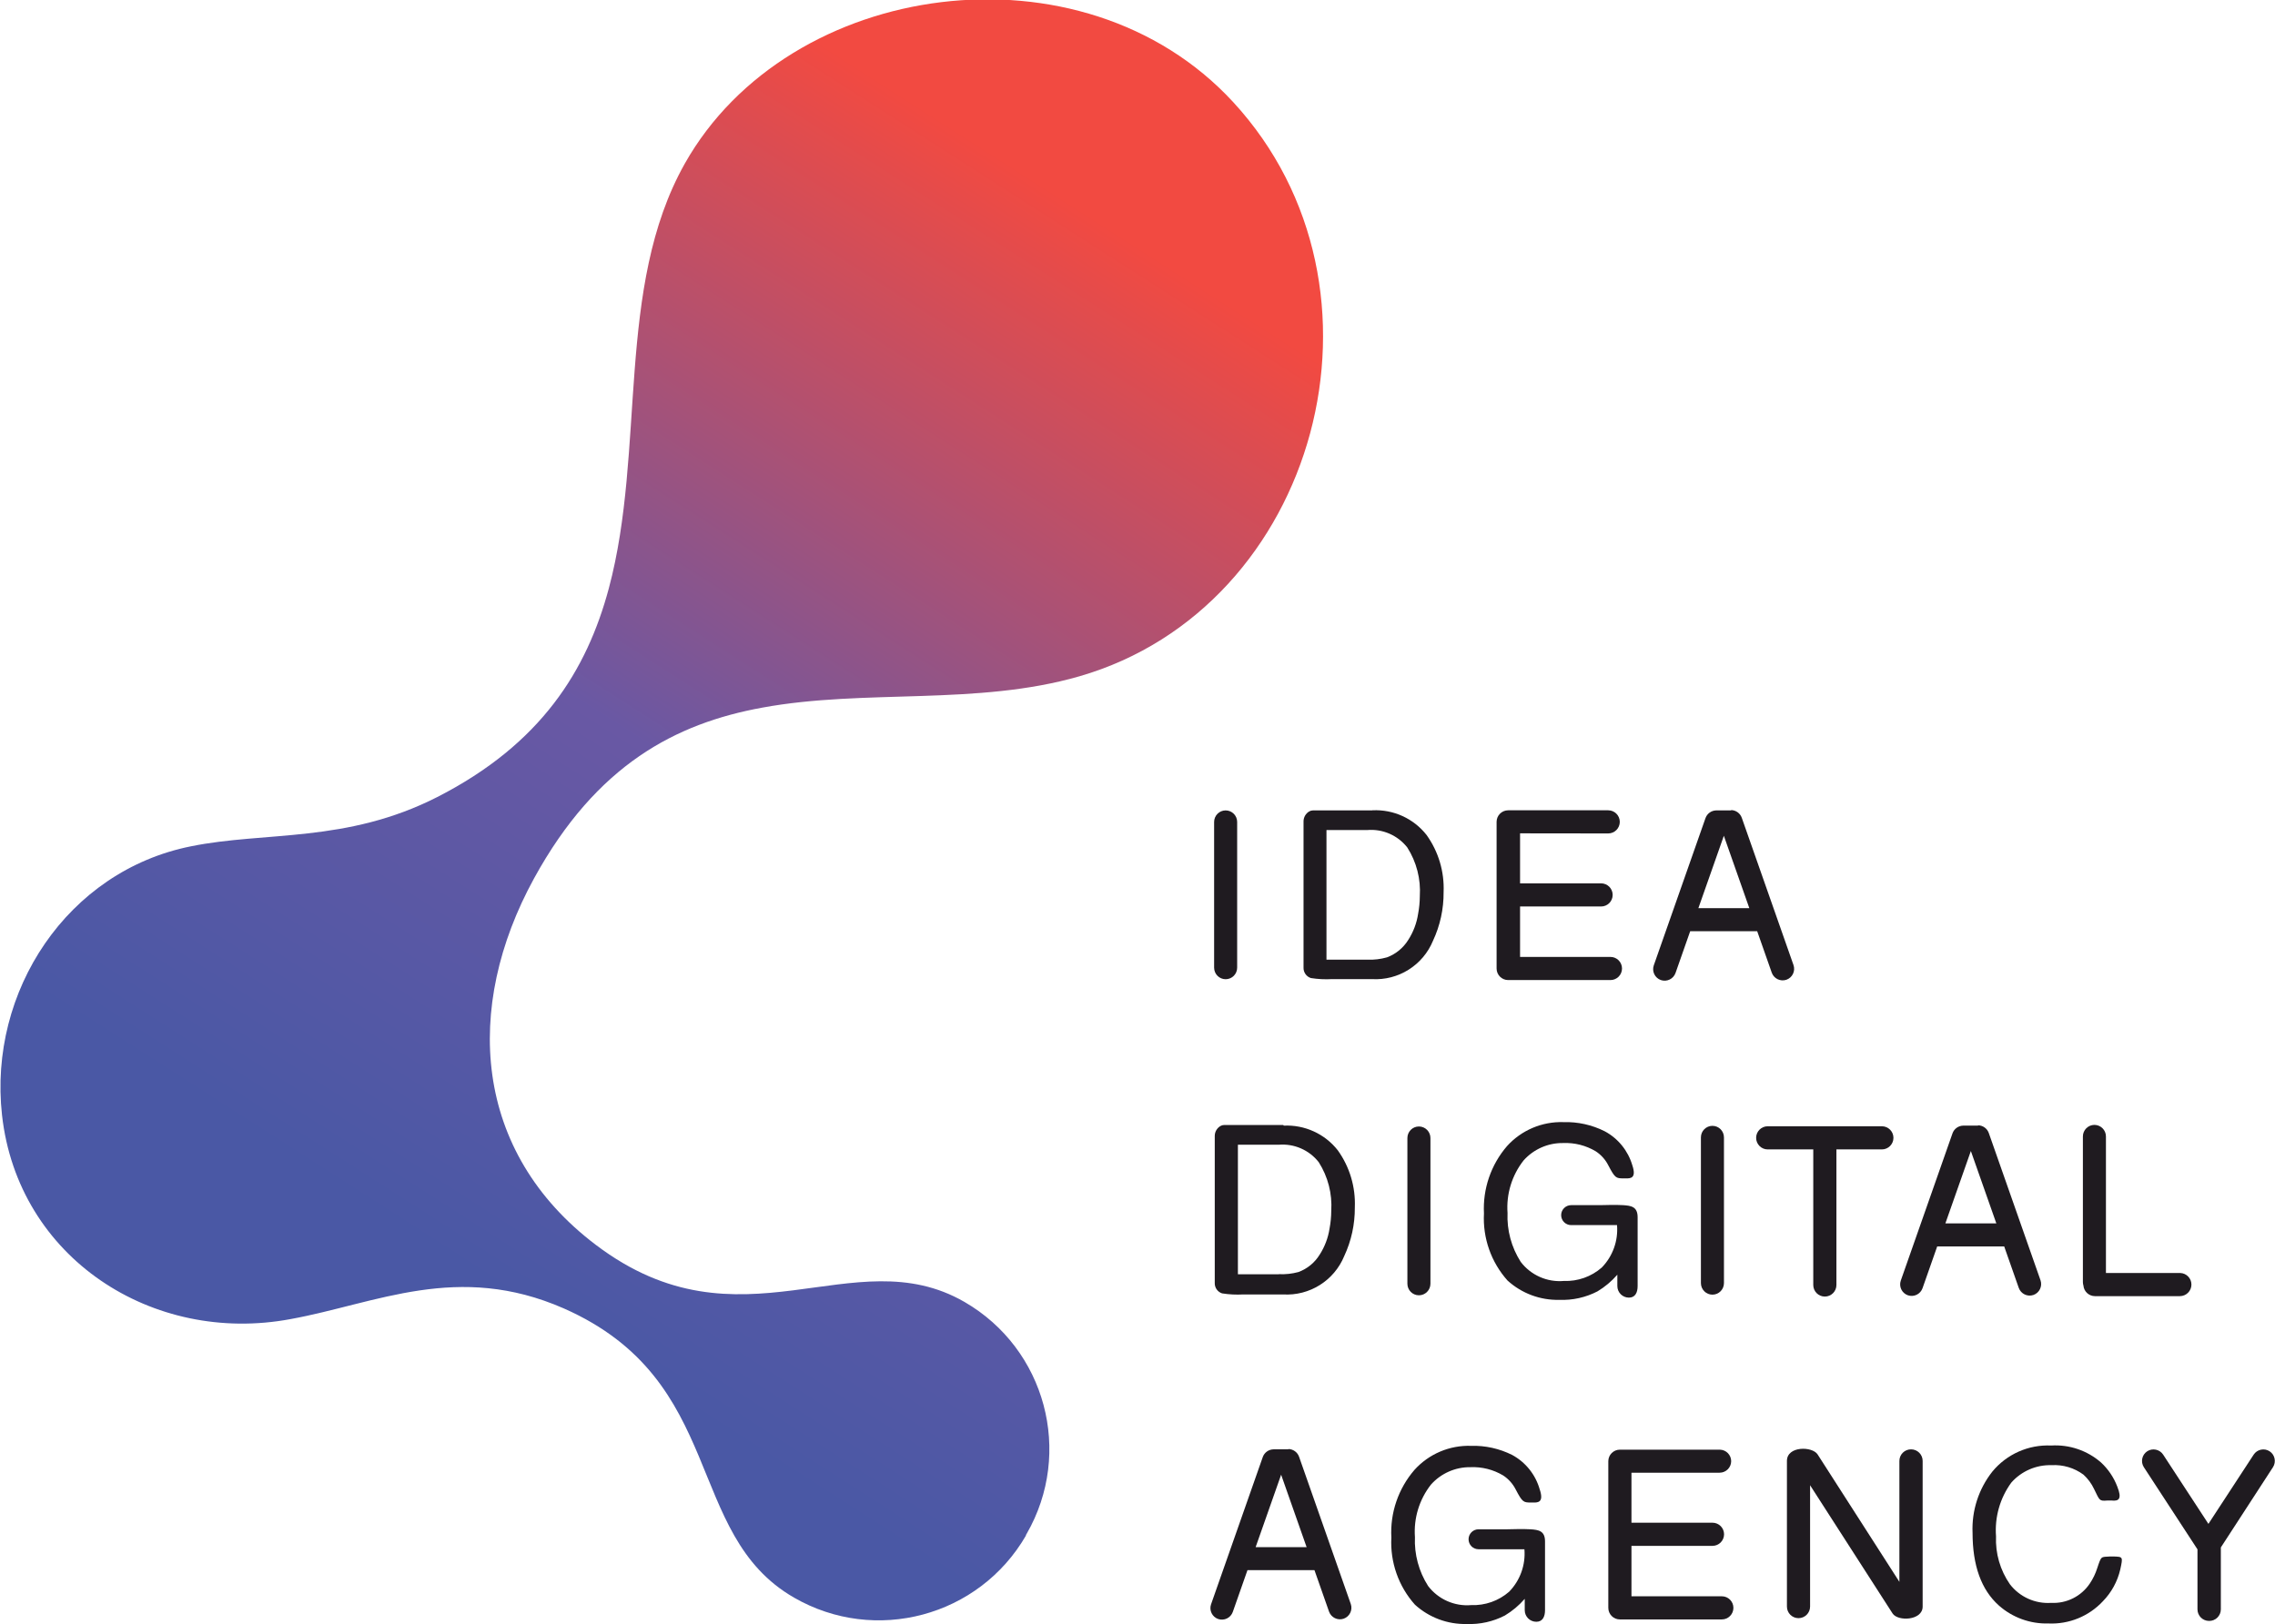
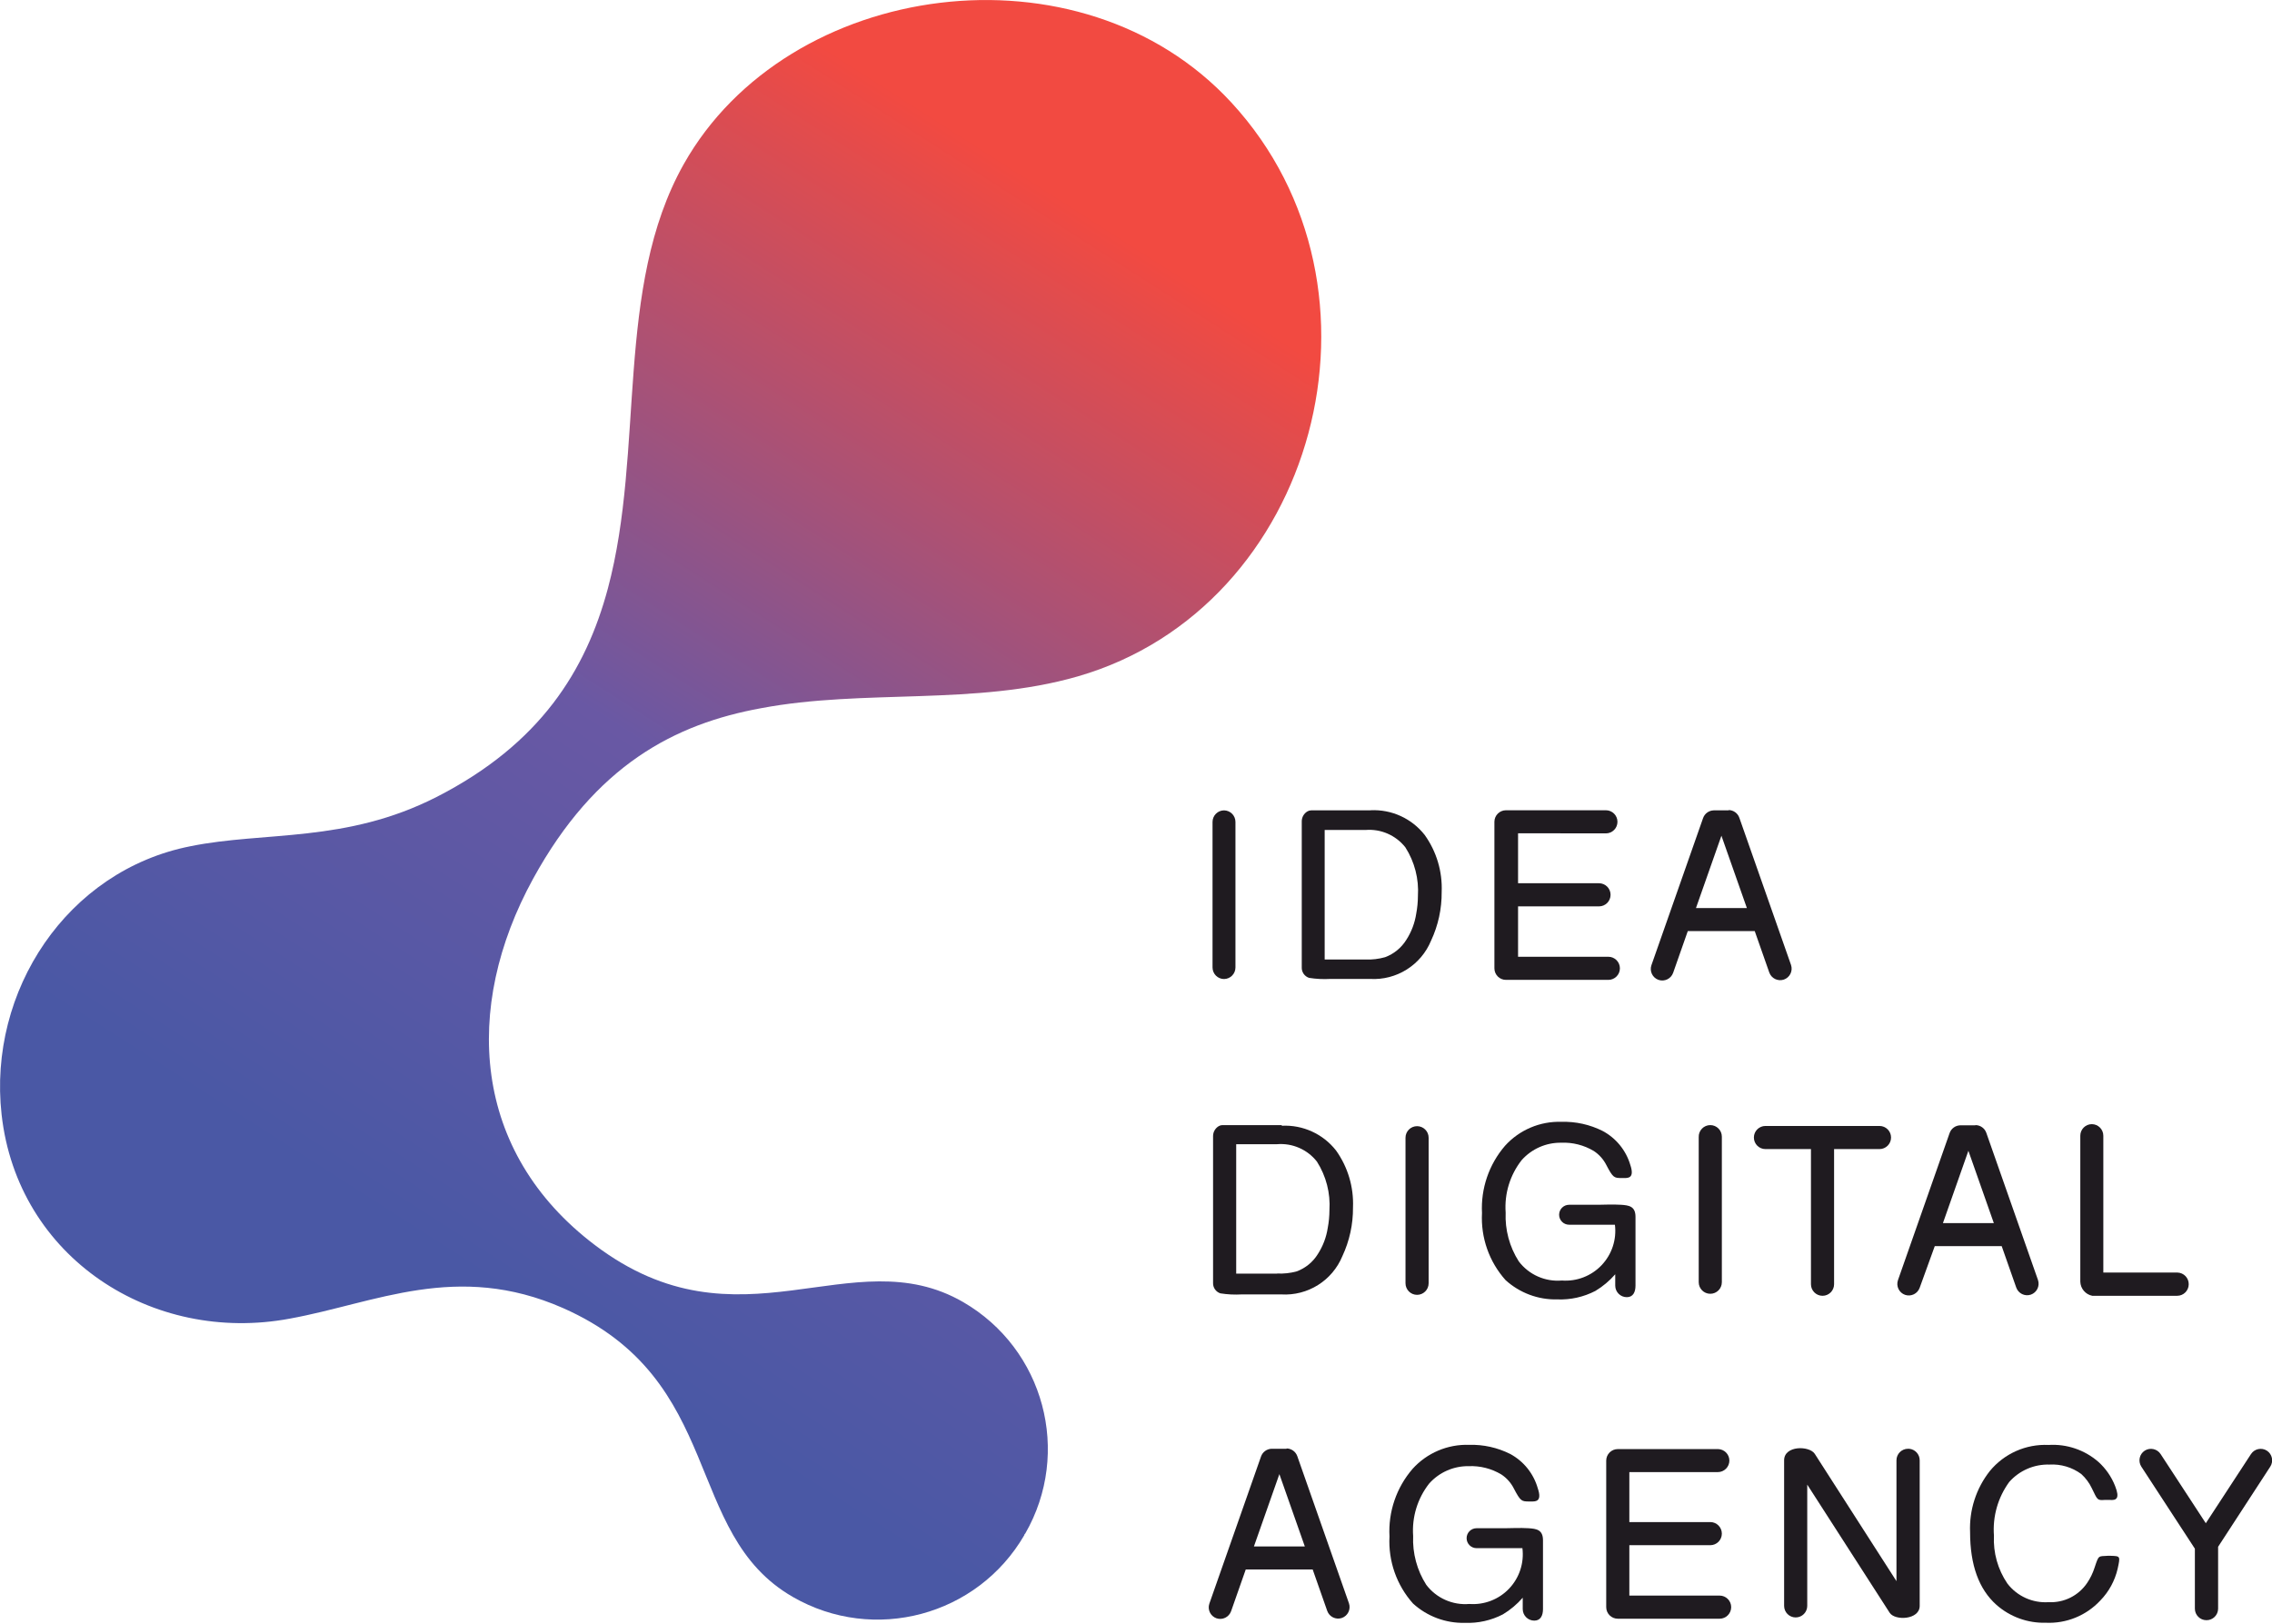
- <svg xmlns="http://www.w3.org/2000/svg" viewBox="0 0 214.23 152.91">
+ <svg xmlns="http://www.w3.org/2000/svg" viewBox="0 0 214.17 153.03">
  <defs>
-     <style>.a,.b{fill-rule:evenodd;}.a{fill:url(#a);}.b,.c{fill:#1f1b20;}</style>
-     <linearGradient id="a" x1="-259.8" y1="342.89" x2="-197.58" y2="245.78" gradientUnits="userSpaceOnUse">
+     <style>.a{fill:url(#a);}.b{fill:#1f1b20;}</style>
+     <linearGradient id="a" x1="-259.78" y1="-188.9" x2="-197.56" y2="-91.79" gradientTransform="matrix(1, 0, 0, -1, 307.02, -67.18)" gradientUnits="userSpaceOnUse">
      <stop offset="0" stop-color="#4a58a5" />
      <stop offset="0.44" stop-color="#6958a4" />
      <stop offset="1" stop-color="#f24a41" />
    </linearGradient>
  </defs>
-   <path class="a" d="M-210.41,365.75h0l0,.06a16,16,0,0,1-21.83,5.85c-10.44-6-6.26-20.43-21.68-27.24-10-4.39-17.66-.47-25.73,1-13,2.44-25.68-5.76-27.18-19.21-1.3-11.67,6.16-23,17.8-25.32,7-1.42,14.63-.28,23.19-4.64,9.79-5,14.08-11.94,16.15-19.65,3.5-13.08.6-28.35,7.15-40,9.81-17.43,37.44-21.22,51.64-5.81,16.17,17.54,8,47.6-14.48,54.09-9.65,2.79-20.18,1.17-29.86,2.95-8.1,1.48-15.6,5.33-21.5,16.1-6.63,12.11-5.77,25.73,5.84,34.51,13.64,10.32,24.2-.7,34.71,5.37a16,16,0,0,1,5.85,21.83Z" transform="translate(307.02 -221.18)" />
-   <path class="b" d="M-177.83,297.51H-181l-2.39,0a.69.69,0,0,0-.35.1,1.09,1.09,0,0,0-.53.93v13.76a1,1,0,0,0,.69,1,9.37,9.37,0,0,0,2,.1h3.74a5.85,5.85,0,0,0,5.76-3.61,10.62,10.62,0,0,0,1-4.59,8.62,8.62,0,0,0-1.6-5.37,6.1,6.1,0,0,0-5.1-2.33Zm-.42,14.06h-3.86V299.36h3.84A4.33,4.33,0,0,1-174.5,301a7.64,7.64,0,0,1,1.18,4.59,9.11,9.11,0,0,1-.16,1.66,6.28,6.28,0,0,1-.93,2.46,4,4,0,0,1-2,1.64A5.92,5.92,0,0,1-178.25,311.57Z" transform="translate(307.02 -221.18)" />
-   <path class="b" d="M-155.91,327.73a8.13,8.13,0,0,0-3.88-.86,6.87,6.87,0,0,0-5.32,2.26,9,9,0,0,0-2.17,6.34,8.78,8.78,0,0,0,2.22,6.32,7,7,0,0,0,4.88,1.82,7.18,7.18,0,0,0,3.59-.8,7.76,7.76,0,0,0,1.87-1.57v1.07a1.09,1.09,0,0,0,1.09,1.09h0c.6,0,.82-.49.82-1.09v-6.48c0-1-.61-1.09-1.37-1.14s-1.75,0-2.18,0h-2.71a.94.94,0,0,0-.94.94h0a.94.94,0,0,0,.94.94h4.32a5.13,5.13,0,0,1-1.44,4,5.13,5.13,0,0,1-3.57,1.26,4.61,4.61,0,0,1-4.06-1.8,7.93,7.93,0,0,1-1.24-4.61,7.17,7.17,0,0,1,1.51-4.94,4.89,4.89,0,0,1,3.72-1.64,5.53,5.53,0,0,1,3.08.78,3.43,3.43,0,0,1,1.18,1.32c.63,1.21.74,1.22,1.4,1.23h.28c.39,0,1,0,.58-1.24A5.34,5.34,0,0,0-155.91,327.73Z" transform="translate(307.02 -221.18)" />
-   <path class="b" d="M-109.17,358.93a6.53,6.53,0,0,0-4.7-1.6,6.76,6.76,0,0,0-5.54,2.46,8.7,8.7,0,0,0-1.86,5.76c0,3.08.82,5.37,2.48,6.85a6.75,6.75,0,0,0,4.66,1.69A6.6,6.6,0,0,0-109,372a6.33,6.33,0,0,0,1.64-3c.26-1.2.26-1.19-.65-1.22h-.29c-.9.06-.83-.09-1.23,1.1a5.61,5.61,0,0,1-.7,1.45,4.12,4.12,0,0,1-3.64,1.82,4.52,4.52,0,0,1-3.88-1.75,7.35,7.35,0,0,1-1.31-4.52,7.6,7.6,0,0,1,1.44-5.06,4.87,4.87,0,0,1,3.79-1.64,4.61,4.61,0,0,1,3,.89,4.3,4.3,0,0,1,1,1.35c.54,1.1.48,1.15,1.25,1.09h.41c.66.07,1-.13.53-1.31A6,6,0,0,0-109.17,358.93Z" transform="translate(307.02 -221.18)" />
-   <rect class="c" x="114.33" y="76.33" width="2.17" height="15.9" rx="1.09" ry="1.09" />
-   <path class="b" d="M-163.88,299.67v4.71h7.63a1.09,1.09,0,0,1,1.09,1.09h0a1.09,1.09,0,0,1-1.09,1.09h-7.63v4.75h8.51a1.09,1.09,0,0,1,1.09,1.09h0a1.09,1.09,0,0,1-1.09,1.09H-165a1.09,1.09,0,0,1-1.09-1.09h0V298.58h0A1.09,1.09,0,0,1-165,297.5h9.42a1.09,1.09,0,0,1,1.09,1.09h0a1.09,1.09,0,0,1-1.09,1.09Z" transform="translate(307.02 -221.18)" />
-   <path class="b" d="M-144,297.48a1.09,1.09,0,0,1,1,.73l4.87,13.87a1.09,1.09,0,0,1-.67,1.38h0a1.09,1.09,0,0,1-1.38-.67l-1.37-3.9h-6.06l-.25,0-1.38,3.93a1.09,1.09,0,0,1-1.38.67h0a1.09,1.09,0,0,1-.67-1.38l4.87-13.87a1.09,1.09,0,0,1,1-.73c.33,0,1,0,1.41,0Zm1.71,9.24-2.4-6.82-2.4,6.82Z" transform="translate(307.02 -221.18)" />
-   <path class="b" d="M-186.17,327.14h-3.19l-2.39,0a.69.69,0,0,0-.35.1,1.09,1.09,0,0,0-.53.93V342a1,1,0,0,0,.69,1,9.37,9.37,0,0,0,2,.1h3.74a5.85,5.85,0,0,0,5.76-3.61,10.63,10.63,0,0,0,1-4.59,8.62,8.62,0,0,0-1.6-5.37,6.1,6.1,0,0,0-5.1-2.33Zm-.42,14.06h-3.86V329h3.84a4.33,4.33,0,0,1,3.77,1.64,7.64,7.64,0,0,1,1.18,4.59,9.08,9.08,0,0,1-.16,1.66,6.28,6.28,0,0,1-.93,2.46,3.94,3.94,0,0,1-2,1.64A5.92,5.92,0,0,1-186.59,341.19Z" transform="translate(307.02 -221.18)" />
-   <rect class="c" x="132.53" y="106.1" width="2.17" height="15.9" rx="1.09" ry="1.09" />
-   <rect class="c" x="160.17" y="106.04" width="2.17" height="15.9" rx="1.09" ry="1.09" />
-   <path class="b" d="M-120.74,327.17a1.09,1.09,0,0,1,1,.73l4.87,13.87a1.09,1.09,0,0,1-.67,1.38h0a1.09,1.09,0,0,1-1.38-.67l-1.37-3.9h-6.06l-.25,0-1.38,3.93a1.09,1.09,0,0,1-1.38.67h0a1.09,1.09,0,0,1-.67-1.38l4.87-13.87a1.09,1.09,0,0,1,1-.73c.33,0,1,0,1.4,0Zm1.71,9.24-2.4-6.82-2.4,6.82Z" transform="translate(307.02 -221.18)" />
-   <path class="b" d="M-185.69,357.66a1.09,1.09,0,0,1,1,.73l4.87,13.87a1.09,1.09,0,0,1-.67,1.38h0a1.09,1.09,0,0,1-1.38-.67l-1.37-3.9h-6.06l-.25,0-1.38,3.93a1.09,1.09,0,0,1-1.38.67h0a1.09,1.09,0,0,1-.67-1.38l4.87-13.87a1.09,1.09,0,0,1,1-.73c.33,0,1,0,1.4,0Zm1.71,9.24-2.4-6.82-2.4,6.82Z" transform="translate(307.02 -221.18)" />
-   <path class="b" d="M-153.39,359.89v4.71h7.63a1.09,1.09,0,0,1,1.09,1.09h0a1.09,1.09,0,0,1-1.09,1.09h-7.63v4.75h8.51a1.09,1.09,0,0,1,1.09,1.09h0a1.09,1.09,0,0,1-1.09,1.09h-9.6a1.09,1.09,0,0,1-1.09-1.09h0V358.8h0a1.09,1.09,0,0,1,1.09-1.08h9.42A1.09,1.09,0,0,1-144,358.8h0a1.09,1.09,0,0,1-1.09,1.09Z" transform="translate(307.02 -221.18)" />
-   <path class="b" d="M-134.09,329.44v12.77a1.09,1.09,0,0,1-1.09,1.09h0a1.09,1.09,0,0,1-1.09-1.09V329.44h-4.29a1.09,1.09,0,0,1-1.09-1.09h0a1.09,1.09,0,0,1,1.09-1.09h10.75a1.09,1.09,0,0,1,1.09,1.09h0a1.09,1.09,0,0,1-1.09,1.09Z" transform="translate(307.02 -221.18)" />
-   <path class="b" d="M-100.66,342.17h0a1.09,1.09,0,0,1-1.09,1.09h-8a1.09,1.09,0,0,1-1.08-1,1.08,1.08,0,0,1-.05-.33V328.22a1.09,1.09,0,0,1,1.09-1.09h0a1.09,1.09,0,0,1,1.08,1.09v12.86h7A1.09,1.09,0,0,1-100.66,342.17Z" transform="translate(307.02 -221.18)" />
-   <path class="b" d="M-164.62,358.22a8.12,8.12,0,0,0-3.88-.86,6.87,6.87,0,0,0-5.32,2.26A9,9,0,0,0-176,366a8.78,8.78,0,0,0,2.22,6.32,7,7,0,0,0,4.88,1.82,7.18,7.18,0,0,0,3.59-.8,7.77,7.77,0,0,0,1.87-1.57v1.07a1.09,1.09,0,0,0,1.09,1.09h0c.6,0,.82-.49.82-1.09v-6.48c0-1-.61-1.09-1.37-1.14s-1.75,0-2.18,0h-2.71a.94.94,0,0,0-.94.94h0a.94.94,0,0,0,.94.94h4.32a5.13,5.13,0,0,1-1.44,4,5.13,5.13,0,0,1-3.57,1.26,4.61,4.61,0,0,1-4.06-1.8,7.93,7.93,0,0,1-1.24-4.61,7.17,7.17,0,0,1,1.51-4.94,4.89,4.89,0,0,1,3.72-1.64,5.53,5.53,0,0,1,3.08.78,3.43,3.43,0,0,1,1.18,1.32c.63,1.21.74,1.22,1.4,1.23h.28c.39,0,1,0,.58-1.24A5.34,5.34,0,0,0-164.62,358.22Z" transform="translate(307.02 -221.18)" />
-   <path class="b" d="M-127.06,357.69h0a1.09,1.09,0,0,1,1.09,1.09V372.5c0,1.32-2.33,1.42-2.83.65l-7.77-12.08V372.5a1.09,1.09,0,0,1-1.09,1.09h0a1.09,1.09,0,0,1-1.09-1.09V358.78c0-1.42,2.39-1.39,2.89-.61l7.7,12V358.78A1.09,1.09,0,0,1-127.06,357.69Z" transform="translate(307.02 -221.18)" />
-   <path class="b" d="M-97.89,366.93v5.84A1.09,1.09,0,0,1-99,373.85h0a1.09,1.09,0,0,1-1.09-1.09v-5.65l-5.05-7.74a1.09,1.09,0,0,1,.32-1.5h0a1.09,1.09,0,0,1,1.5.32l4.26,6.52,4.26-6.52a1.09,1.09,0,0,1,1.5-.32h0a1.09,1.09,0,0,1,.32,1.5Z" transform="translate(307.02 -221.18)" />
+   <path class="a" d="M96.61,144.57h0v.06a16,16,0,0,1-21.83,5.85c-10.44-6-6.26-20.43-21.68-27.24-10-4.39-17.66-.47-25.73,1C14.37,126.68,1.69,118.48.19,105-1.11,93.36,6.35,82,18,79.71c7-1.42,14.63-.28,23.19-4.64,9.79-5,14.08-11.94,16.15-19.65,3.5-13.08.6-28.35,7.15-40C74.29-2,101.92-5.8,116.12,9.61c16.17,17.54,8,47.6-14.48,54.09-9.65,2.79-20.18,1.17-29.86,3-8.1,1.48-15.6,5.33-21.5,16.1-6.63,12.11-5.77,25.73,5.84,34.51,13.64,10.32,24.2-.7,34.71,5.37a16,16,0,0,1,5.85,21.83Z" transform="translate(-0.04 0.06)" />
+   <path class="b" d="M129.19,76.33h-5.56a.69.69,0,0,0-.35.1,1.09,1.09,0,0,0-.53.93V91.12a1,1,0,0,0,.69,1,9.37,9.37,0,0,0,2,.1h3.74a5.85,5.85,0,0,0,5.76-3.61,10.62,10.62,0,0,0,1-4.59,8.62,8.62,0,0,0-1.6-5.37,6.1,6.1,0,0,0-5.1-2.33Zm-.42,14.06h-3.86V78.18h3.84a4.33,4.33,0,0,1,3.77,1.64,7.64,7.64,0,0,1,1.18,4.59,9.11,9.11,0,0,1-.16,1.66,6.28,6.28,0,0,1-.93,2.46,4,4,0,0,1-2,1.64A5.92,5.92,0,0,1,128.77,90.39Z" transform="translate(-0.04 0.06)" />
+   <path class="b" d="M151.11,106.55a8.13,8.13,0,0,0-3.88-.86,6.87,6.87,0,0,0-5.32,2.26,9,9,0,0,0-2.17,6.34,8.78,8.78,0,0,0,2.22,6.32,7,7,0,0,0,4.88,1.82,7.18,7.18,0,0,0,3.59-.8,7.76,7.76,0,0,0,1.87-1.57v1.07a1.09,1.09,0,0,0,1.09,1.09h0c.6,0,.82-.49.82-1.09v-6.48c0-1-.61-1.09-1.37-1.14s-1.75,0-2.18,0h-2.71a.94.94,0,0,0-.94.94h0a.94.94,0,0,0,.94.94h4.32a4.69,4.69,0,0,1-5,5.26,4.61,4.61,0,0,1-4.06-1.8,7.93,7.93,0,0,1-1.24-4.61,7.17,7.17,0,0,1,1.51-4.94,4.89,4.89,0,0,1,3.72-1.64,5.53,5.53,0,0,1,3.08.78,3.43,3.43,0,0,1,1.18,1.32c.63,1.21.74,1.22,1.4,1.23h.28c.39,0,1,0,.58-1.24A5.34,5.34,0,0,0,151.11,106.55Z" transform="translate(-0.04 0.06)" />
+   <path class="b" d="M197.85,137.75a6.53,6.53,0,0,0-4.7-1.6,6.76,6.76,0,0,0-5.54,2.46,8.7,8.7,0,0,0-1.86,5.76c0,3.08.82,5.37,2.48,6.85a6.75,6.75,0,0,0,4.66,1.69,6.6,6.6,0,0,0,5.13-2.09,6.33,6.33,0,0,0,1.64-3c.26-1.2.26-1.19-.65-1.22h-.29c-.9.06-.83-.09-1.23,1.1a5.61,5.61,0,0,1-.7,1.45,4.12,4.12,0,0,1-3.64,1.82,4.52,4.52,0,0,1-3.88-1.75A7.35,7.35,0,0,1,188,144.7a7.6,7.6,0,0,1,1.44-5.06,4.87,4.87,0,0,1,3.79-1.64,4.61,4.61,0,0,1,3,.89,4.3,4.3,0,0,1,1,1.35c.54,1.1.48,1.15,1.25,1.09h.41c.66.07,1-.13.53-1.31A6,6,0,0,0,197.85,137.75Z" transform="translate(-0.04 0.06)" />
+   <path class="b" d="M115.42,76.33h0a1.09,1.09,0,0,1,1.08,1.09V91.14a1.09,1.09,0,0,1-1.08,1.09h0a1.09,1.09,0,0,1-1.08-1.09V77.42A1.09,1.09,0,0,1,115.42,76.33Z" transform="translate(-0.04 0.06)" />
+   <path class="b" d="M143.14,78.49V83.2h7.63a1.09,1.09,0,0,1,1.09,1.09h0a1.09,1.09,0,0,1-1.09,1.09h-7.63v4.75h8.51a1.09,1.09,0,0,1,1.09,1.09h0a1.09,1.09,0,0,1-1.09,1.09H142a1.09,1.09,0,0,1-1.09-1.09h0V77.4h0A1.09,1.09,0,0,1,142,76.32h9.42a1.09,1.09,0,0,1,1.09,1.09h0a1.09,1.09,0,0,1-1.09,1.09Z" transform="translate(-0.04 0.06)" />
+   <path class="b" d="M163,76.3a1.09,1.09,0,0,1,1,.73l4.87,13.87a1.09,1.09,0,0,1-.67,1.38h0a1.09,1.09,0,0,1-1.38-.67l-1.37-3.9h-6.31l-1.38,3.93a1.09,1.09,0,0,1-1.38.67h0a1.09,1.09,0,0,1-.67-1.38l4.87-13.87a1.09,1.09,0,0,1,1-.73H163Zm1.71,9.24-2.4-6.82-2.4,6.82Z" transform="translate(-0.04 0.06)" />
+   <path class="b" d="M120.85,106h-5.58a.69.69,0,0,0-.35.1,1.09,1.09,0,0,0-.53.93v13.83a1,1,0,0,0,.69,1,9.37,9.37,0,0,0,2,.1h3.74a5.85,5.85,0,0,0,5.76-3.61,10.63,10.63,0,0,0,1-4.59,8.62,8.62,0,0,0-1.6-5.37,6.1,6.1,0,0,0-5.1-2.33ZM120.43,120h-3.86v-12.2h3.84a4.33,4.33,0,0,1,3.77,1.64,7.64,7.64,0,0,1,1.18,4.59,9.08,9.08,0,0,1-.16,1.66,6.28,6.28,0,0,1-.93,2.46,3.94,3.94,0,0,1-2,1.64,5.92,5.92,0,0,1-1.84.2Z" transform="translate(-0.04 0.06)" />
+   <path class="b" d="M133.62,106.1h0a1.09,1.09,0,0,1,1.09,1.09v13.72a1.09,1.09,0,0,1-1.09,1.09h0a1.09,1.09,0,0,1-1.09-1.09V107.19A1.09,1.09,0,0,1,133.62,106.1Z" transform="translate(-0.04 0.06)" />
+   <path class="b" d="M161.26,106h0a1.09,1.09,0,0,1,1.09,1.09v13.72a1.09,1.09,0,0,1-1.09,1.09h0a1.09,1.09,0,0,1-1.09-1.09V107.13A1.09,1.09,0,0,1,161.26,106Z" transform="translate(-0.04 0.06)" />
+   <path class="b" d="M186.28,106a1.09,1.09,0,0,1,1,.73l4.87,13.87a1.09,1.09,0,0,1-.67,1.38h0a1.09,1.09,0,0,1-1.38-.67l-1.37-3.9h-6.31L181,121.33a1.09,1.09,0,0,1-1.38.67h0a1.09,1.09,0,0,1-.67-1.38l4.87-13.87a1.09,1.09,0,0,1,1-.73h1.4Zm1.71,9.24-2.4-6.82-2.4,6.82Z" transform="translate(-0.04 0.06)" />
+   <path class="b" d="M121.33,136.48a1.09,1.09,0,0,1,1,.73l4.87,13.87a1.09,1.09,0,0,1-.67,1.38h0a1.09,1.09,0,0,1-1.38-.67l-1.37-3.9h-6.31l-1.38,3.93a1.09,1.09,0,0,1-1.38.67h0a1.09,1.09,0,0,1-.67-1.38l4.87-13.87a1.09,1.09,0,0,1,1-.73h1.4Zm1.71,9.24-2.4-6.82-2.4,6.82Z" transform="translate(-0.04 0.06)" />
+   <path class="b" d="M153.63,138.71v4.71h7.63a1.09,1.09,0,0,1,1.09,1.09h0a1.09,1.09,0,0,1-1.09,1.09h-7.63v4.75h8.51a1.09,1.09,0,0,1,1.09,1.09h0a1.09,1.09,0,0,1-1.09,1.09h-9.6a1.09,1.09,0,0,1-1.09-1.09h0V137.62h0a1.09,1.09,0,0,1,1.09-1.08H162a1.09,1.09,0,0,1,1.06,1.08h0a1.09,1.09,0,0,1-1.09,1.09Z" transform="translate(-0.04 0.06)" />
+   <path class="b" d="M172.93,108.26V121a1.09,1.09,0,0,1-1.09,1.09h0a1.09,1.09,0,0,1-1.09-1.09V108.26h-4.29a1.09,1.09,0,0,1-1.09-1.09h0a1.09,1.09,0,0,1,1.09-1.09h10.75a1.09,1.09,0,0,1,1.09,1.09h0a1.09,1.09,0,0,1-1.09,1.09Z" transform="translate(-0.04 0.06)" />
+   <path class="b" d="M206.36,121h0a1.09,1.09,0,0,1-1.09,1.09h-8a1.4,1.4,0,0,1-1.13-1.33V107a1.09,1.09,0,0,1,1.09-1.09h0a1.09,1.09,0,0,1,1.08,1.09V119.9h7A1.09,1.09,0,0,1,206.36,121Z" transform="translate(-0.04 0.06)" />
+   <path class="b" d="M142.4,137a8.12,8.12,0,0,0-3.88-.86,6.87,6.87,0,0,0-5.32,2.26,9,9,0,0,0-2.18,6.38,8.78,8.78,0,0,0,2.22,6.32,7,7,0,0,0,4.88,1.82,7.18,7.18,0,0,0,3.59-.8,7.77,7.77,0,0,0,1.87-1.57v1.07a1.09,1.09,0,0,0,1.09,1.09h0c.6,0,.82-.49.82-1.09v-6.48c0-1-.61-1.09-1.37-1.14s-1.75,0-2.18,0h-2.71a.94.94,0,0,0-.94.94h0a.94.94,0,0,0,.94.94h4.32a4.69,4.69,0,0,1-5,5.26,4.61,4.61,0,0,1-4.06-1.8,7.93,7.93,0,0,1-1.24-4.61,7.17,7.17,0,0,1,1.51-4.94,4.89,4.89,0,0,1,3.72-1.64,5.53,5.53,0,0,1,3.08.78,3.43,3.43,0,0,1,1.18,1.32c.63,1.21.74,1.22,1.4,1.23h.28c.39,0,1,0,.58-1.24A5.34,5.34,0,0,0,142.4,137Z" transform="translate(-0.04 0.06)" />
+   <path class="b" d="M180,136.51h0A1.09,1.09,0,0,1,181,137.6v13.72c0,1.32-2.33,1.42-2.83.65l-7.77-12.08v11.43a1.09,1.09,0,0,1-1.09,1.09h0a1.09,1.09,0,0,1-1.09-1.09V137.6c0-1.42,2.39-1.39,2.89-.61l7.7,12V137.6a1.09,1.09,0,0,1,1.09-1.09Z" transform="translate(-0.04 0.06)" />
+   <path class="b" d="M209.13,145.75v5.84a1.09,1.09,0,0,1-1.1,1.08h0a1.09,1.09,0,0,1-1.09-1.09v-5.65l-5.05-7.74a1.09,1.09,0,0,1,.32-1.5h0a1.09,1.09,0,0,1,1.5.32l4.26,6.52,4.26-6.52a1.09,1.09,0,0,1,1.5-.32h0a1.09,1.09,0,0,1,.32,1.5Z" transform="translate(-0.04 0.06)" />
</svg>
